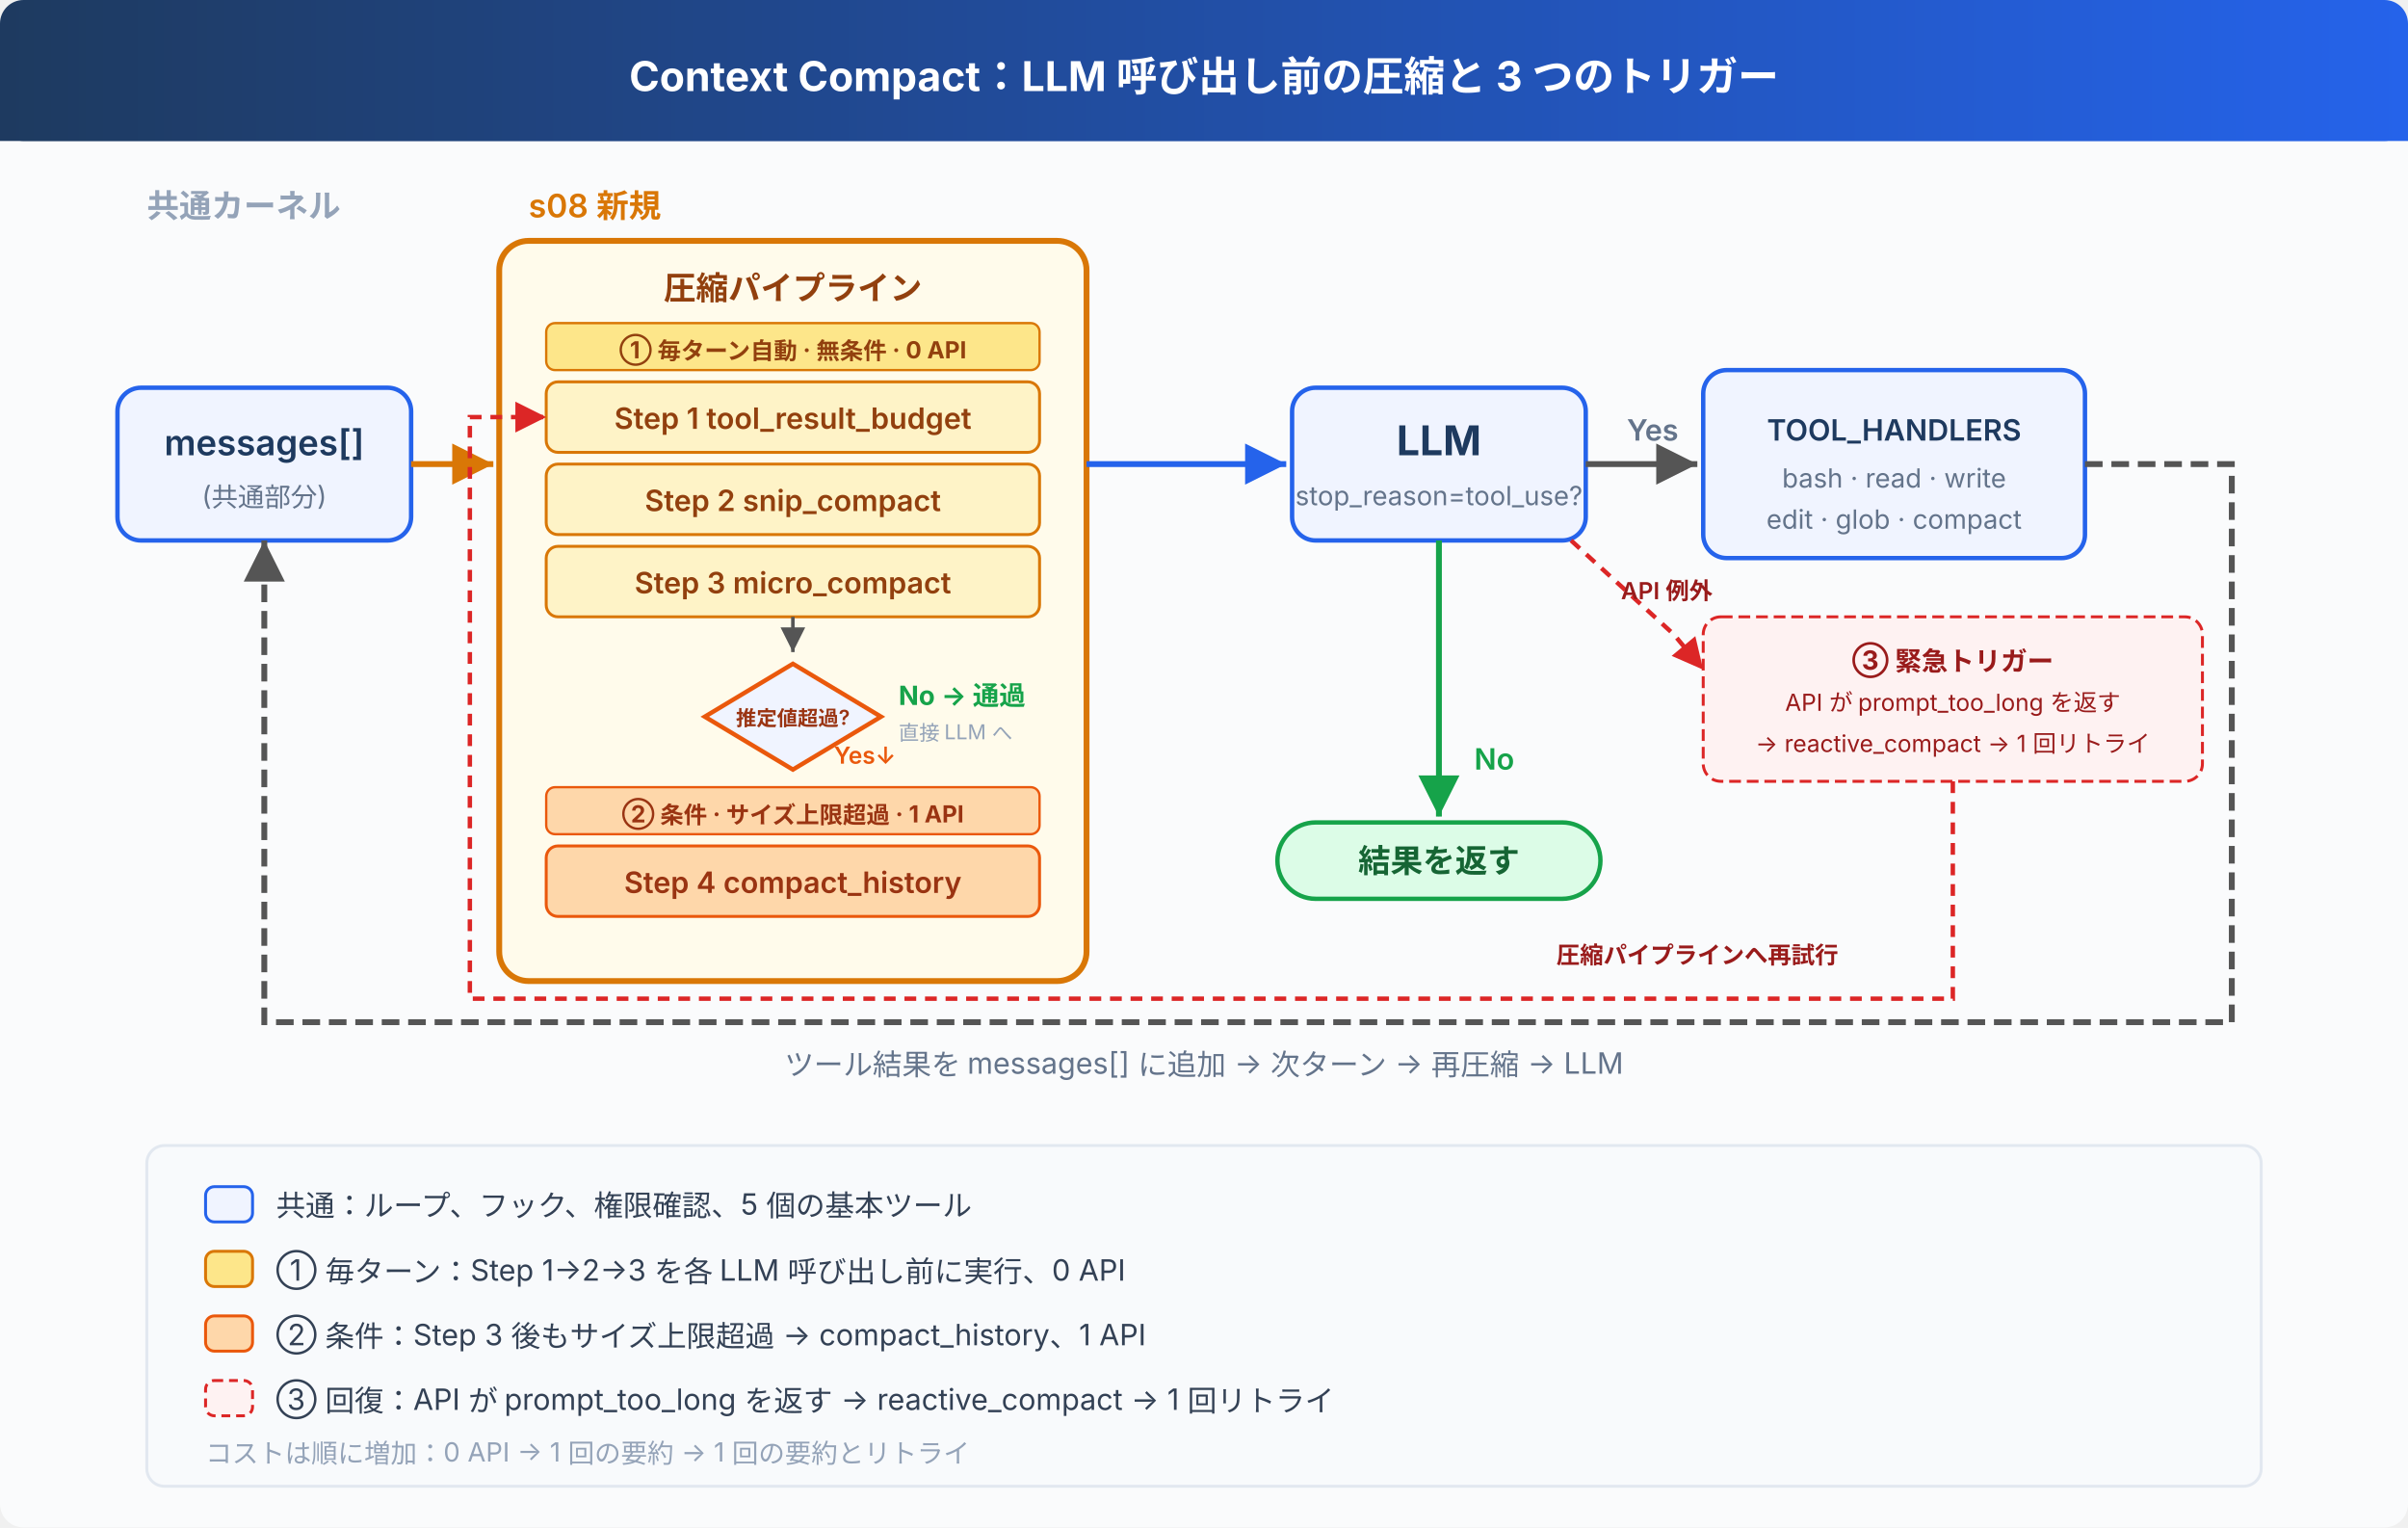
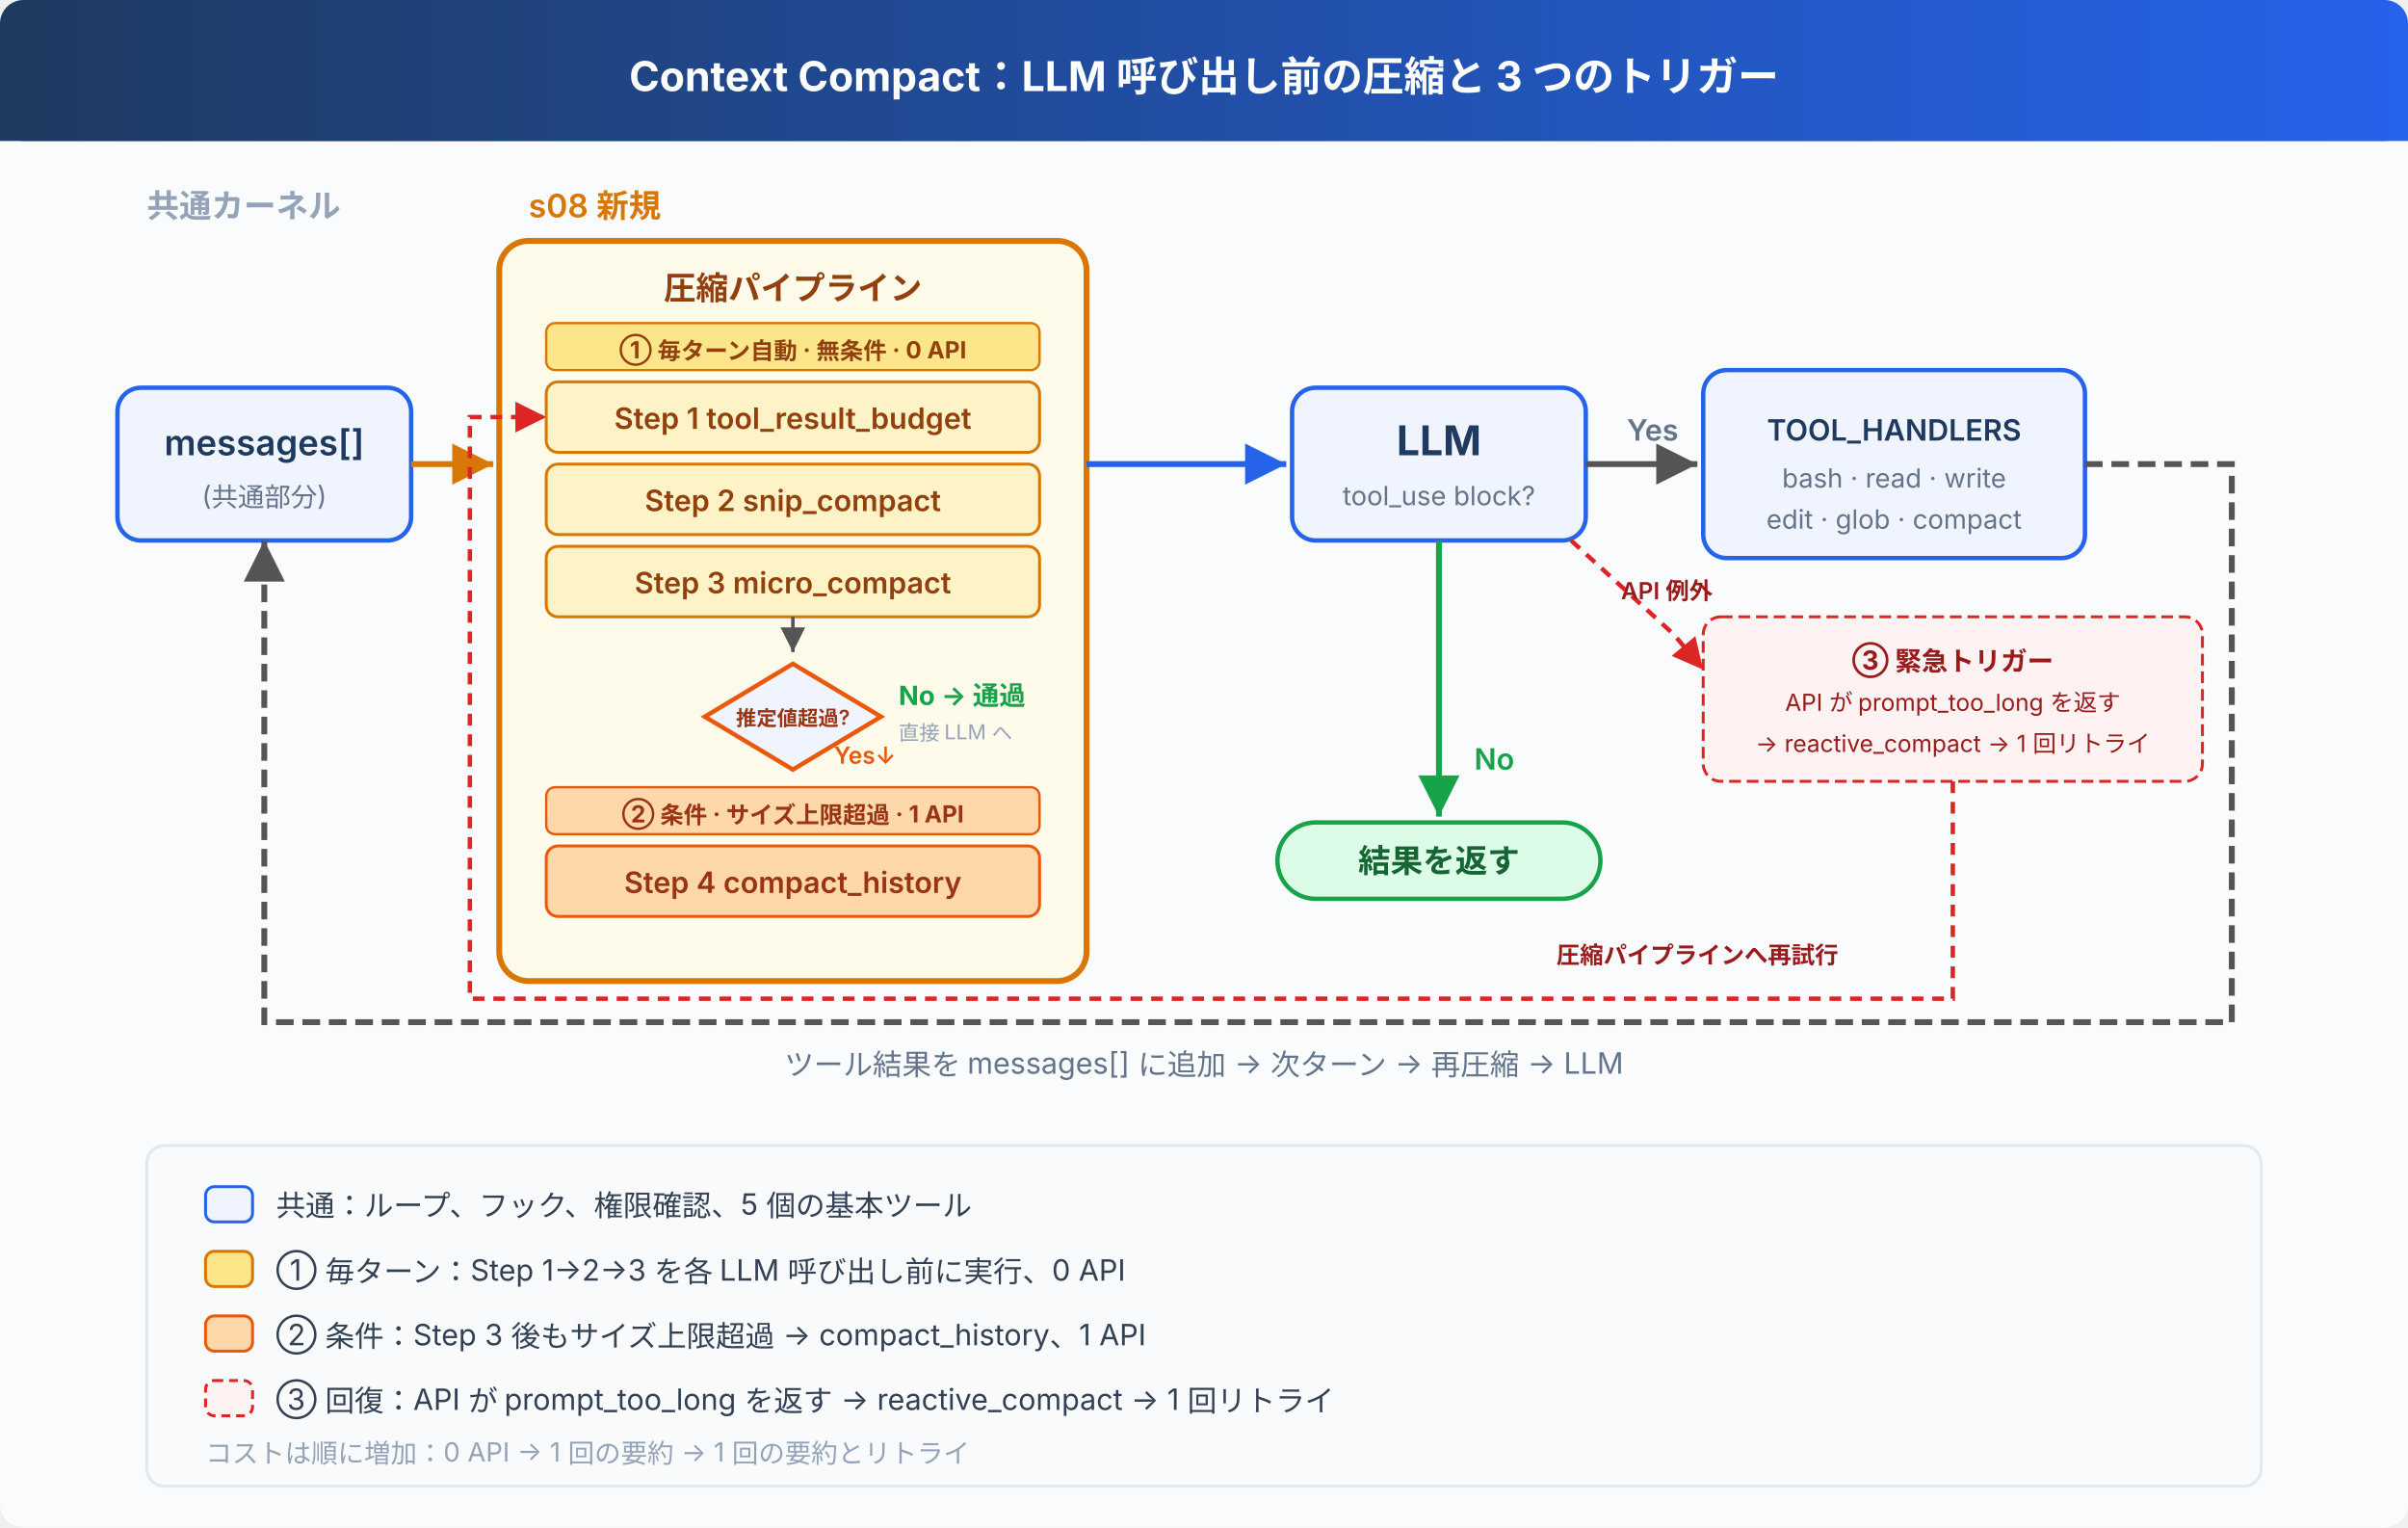
<svg xmlns="http://www.w3.org/2000/svg" viewBox="0 0 820 520" font-family="system-ui, -apple-system, sans-serif">
  <defs>
    <marker id="arrow" viewBox="0 0 10 10" refX="10" refY="5" markerWidth="7" markerHeight="7" orient="auto-start-reverse">
      <path d="M 0 0 L 10 5 L 0 10 z" fill="#555" />
    </marker>
    <marker id="arrow-blue" viewBox="0 0 10 10" refX="10" refY="5" markerWidth="7" markerHeight="7" orient="auto-start-reverse">
      <path d="M 0 0 L 10 5 L 0 10 z" fill="#2563eb" />
    </marker>
    <marker id="arrow-amber" viewBox="0 0 10 10" refX="10" refY="5" markerWidth="7" markerHeight="7" orient="auto-start-reverse">
      <path d="M 0 0 L 10 5 L 0 10 z" fill="#d97706" />
    </marker>
    <marker id="arrow-green" viewBox="0 0 10 10" refX="10" refY="5" markerWidth="7" markerHeight="7" orient="auto-start-reverse">
      <path d="M 0 0 L 10 5 L 0 10 z" fill="#16a34a" />
    </marker>
    <marker id="arrow-red" viewBox="0 0 10 10" refX="10" refY="5" markerWidth="7" markerHeight="7" orient="auto-start-reverse">
      <path d="M 0 0 L 10 5 L 0 10 z" fill="#dc2626" />
    </marker>
    <linearGradient id="header" x1="0" y1="0" x2="1" y2="0">
      <stop offset="0%" stop-color="#1e3a5f" />
      <stop offset="100%" stop-color="#2563eb" />
    </linearGradient>
  </defs>
  <rect width="820" height="520" fill="#fafbfc" rx="8" />
  <rect x="0" y="0" width="820" height="48" fill="url(#header)" rx="8" />
  <rect x="0" y="40" width="820" height="8" fill="url(#header)" />
  <text x="410" y="31" fill="#fff" font-size="14" font-weight="700" text-anchor="middle">Context Compact：LLM 呼び出し前の圧縮と 3 つのトリガー</text>
  <text x="50" y="74" fill="#94a3b8" font-size="11" font-weight="600">共通カーネル</text>
  <text x="180" y="74" fill="#d97706" font-size="11" font-weight="600">s08 新規</text>
  <rect x="40" y="132" width="100" height="52" rx="8" fill="#f0f4ff" stroke="#2563eb" stroke-width="1.5" />
  <text x="90" y="155" fill="#1e3a5f" font-size="12" font-weight="600" text-anchor="middle">messages[]</text>
  <text x="90" y="172" fill="#64748b" font-size="9" text-anchor="middle">(共通部分)</text>
  <line x1="140" y1="158" x2="168" y2="158" stroke="#d97706" stroke-width="2" marker-end="url(#arrow-amber)" />
  <rect x="170" y="82" width="200" height="252" rx="10" fill="#fffbeb" stroke="#d97706" stroke-width="2" />
  <text x="270" y="102" fill="#92400e" font-size="11" font-weight="700" text-anchor="middle">圧縮パイプライン</text>
  <rect x="186" y="110" width="168" height="16" rx="3" fill="#fde68a" stroke="#d97706" stroke-width="0.8" />
  <text x="270" y="122" fill="#92400e" font-size="8" font-weight="700" text-anchor="middle">① 毎ターン自動 · 無条件 · 0 API</text>
  <rect x="186" y="130" width="168" height="24" rx="4" fill="#fef3c7" stroke="#d97706" stroke-width="1" />
  <text x="270" y="146" fill="#92400e" font-size="10" font-weight="600" text-anchor="middle">Step 1 tool_result_budget</text>
  <rect x="186" y="158" width="168" height="24" rx="4" fill="#fef3c7" stroke="#d97706" stroke-width="1" />
  <text x="270" y="174" fill="#92400e" font-size="10" font-weight="600" text-anchor="middle">Step 2 snip_compact</text>
  <rect x="186" y="186" width="168" height="24" rx="4" fill="#fef3c7" stroke="#d97706" stroke-width="1" />
  <text x="270" y="202" fill="#92400e" font-size="10" font-weight="600" text-anchor="middle">Step 3 micro_compact</text>
  <line x1="270" y1="210" x2="270" y2="222" stroke="#555" stroke-width="1.2" marker-end="url(#arrow)" />
  <polygon points="270,226 300,244 270,262 240,244" fill="#f0f4ff" stroke="#ea580c" stroke-width="1.5" />
  <text x="270" y="247" fill="#9a3412" font-size="7" font-weight="600" text-anchor="middle">推定値超過?</text>
  <text x="306" y="240" fill="#16a34a" font-size="9" font-weight="700">No → 通過</text>
  <text x="306" y="252" fill="#94a3b8" font-size="7">直接 LLM へ</text>
  <text x="284" y="260" fill="#ea580c" font-size="8" font-weight="600">Yes↓</text>
  <rect x="186" y="268" width="168" height="16" rx="3" fill="#fed7aa" stroke="#ea580c" stroke-width="0.8" />
  <text x="270" y="280" fill="#9a3412" font-size="8" font-weight="700" text-anchor="middle">② 条件 · サイズ上限超過 · 1 API</text>
  <rect x="186" y="288" width="168" height="24" rx="4" fill="#fed7aa" stroke="#ea580c" stroke-width="1" />
  <text x="270" y="304" fill="#9a3412" font-size="10" font-weight="600" text-anchor="middle">Step 4 compact_history</text>
  <line x1="370" y1="158" x2="438" y2="158" stroke="#2563eb" stroke-width="2" marker-end="url(#arrow-blue)" />
  <rect x="440" y="132" width="100" height="52" rx="8" fill="#f0f4ff" stroke="#2563eb" stroke-width="1.5" />
  <text x="490" y="155" fill="#1e3a5f" font-size="14" font-weight="700" text-anchor="middle">LLM</text>
-   <text x="490" y="172" fill="#64748b" font-size="9" text-anchor="middle">stop_reason=tool_use?</text>
+   <text x="490" y="172" fill="#64748b" font-size="9" text-anchor="middle">tool_use block?</text>
  <line x1="490" y1="184" x2="490" y2="278" stroke="#16a34a" stroke-width="2" marker-end="url(#arrow-green)" />
  <text x="502" y="262" fill="#16a34a" font-size="10" font-weight="600">No</text>
  <rect x="435" y="280" width="110" height="26" rx="13" fill="#dcfce7" stroke="#16a34a" stroke-width="1.5" />
  <text x="490" y="297" fill="#166534" font-size="11" font-weight="600" text-anchor="middle">結果を返す</text>
  <line x1="540" y1="158" x2="578" y2="158" stroke="#555" stroke-width="2" marker-end="url(#arrow)" />
  <text x="554" y="150" fill="#64748b" font-size="10" font-weight="600">Yes</text>
  <rect x="580" y="126" width="130" height="64" rx="8" fill="#f0f4ff" stroke="#2563eb" stroke-width="1.5" />
  <text x="645" y="150" fill="#1e3a5f" font-size="10" font-weight="600" text-anchor="middle">TOOL_HANDLERS</text>
  <text x="645" y="166" fill="#64748b" font-size="9" text-anchor="middle">bash · read · write</text>
  <text x="645" y="180" fill="#64748b" font-size="9" text-anchor="middle">edit · glob · compact</text>
  <path d="M 535 184 L 570 216 L 580 228" fill="none" stroke="#dc2626" stroke-width="1.5" stroke-dasharray="4,3" marker-end="url(#arrow-red)" />
  <text x="552" y="204" fill="#991b1b" font-size="8" font-weight="600">API 例外</text>
  <path d="M 665 266 L 665 340 L 160 340 L 160 142 L 186 142" fill="none" stroke="#dc2626" stroke-width="1.5" stroke-dasharray="4,3" marker-end="url(#arrow-red)" />
  <text x="530" y="328" fill="#991b1b" font-size="8" font-weight="600">圧縮パイプラインへ再試行</text>
  <rect x="580" y="210" width="170" height="56" rx="6" fill="#fef2f2" stroke="#dc2626" stroke-width="1" stroke-dasharray="4,2" />
  <text x="665" y="228" fill="#991b1b" font-size="9" font-weight="700" text-anchor="middle">③ 緊急トリガー</text>
  <text x="665" y="242" fill="#991b1b" font-size="8" text-anchor="middle">API が prompt_too_long を返す</text>
  <text x="665" y="256" fill="#991b1b" font-size="8" text-anchor="middle">→ reactive_compact → 1 回リトライ</text>
  <path d="M 710 158 L 760 158 L 760 348 L 90 348 L 90 184" fill="none" stroke="#555" stroke-width="2" marker-end="url(#arrow)" stroke-dasharray="6,3" />
  <text x="410" y="366" fill="#64748b" font-size="10" text-anchor="middle">ツール結果を messages[] に追加 → 次ターン → 再圧縮 → LLM</text>
  <rect x="50" y="390" width="720" height="116" rx="6" fill="#f8fafc" stroke="#e2e8f0" stroke-width="1" />
  <rect x="70" y="404" width="16" height="12" rx="3" fill="#f0f4ff" stroke="#2563eb" stroke-width="1" />
  <text x="94" y="414" fill="#334155" font-size="10">共通：ループ、フック、権限確認、5 個の基本ツール</text>
  <rect x="70" y="426" width="16" height="12" rx="3" fill="#fde68a" stroke="#d97706" stroke-width="1" />
  <text x="94" y="436" fill="#334155" font-size="10">① 毎ターン：Step 1→2→3 を各 LLM 呼び出し前に実行、0 API</text>
  <rect x="70" y="448" width="16" height="12" rx="3" fill="#fed7aa" stroke="#ea580c" stroke-width="1" />
  <text x="94" y="458" fill="#334155" font-size="10">② 条件：Step 3 後もサイズ上限超過 → compact_history、1 API</text>
  <rect x="70" y="470" width="16" height="12" rx="3" fill="#fef2f2" stroke="#dc2626" stroke-width="1" stroke-dasharray="3,2" />
  <text x="94" y="480" fill="#334155" font-size="10">③ 回復：API が prompt_too_long を返す → reactive_compact → 1 回リトライ</text>
  <text x="70" y="498" fill="#94a3b8" font-size="9">コストは順に増加：0 API → 1 回の要約 → 1 回の要約とリトライ</text>
</svg>
